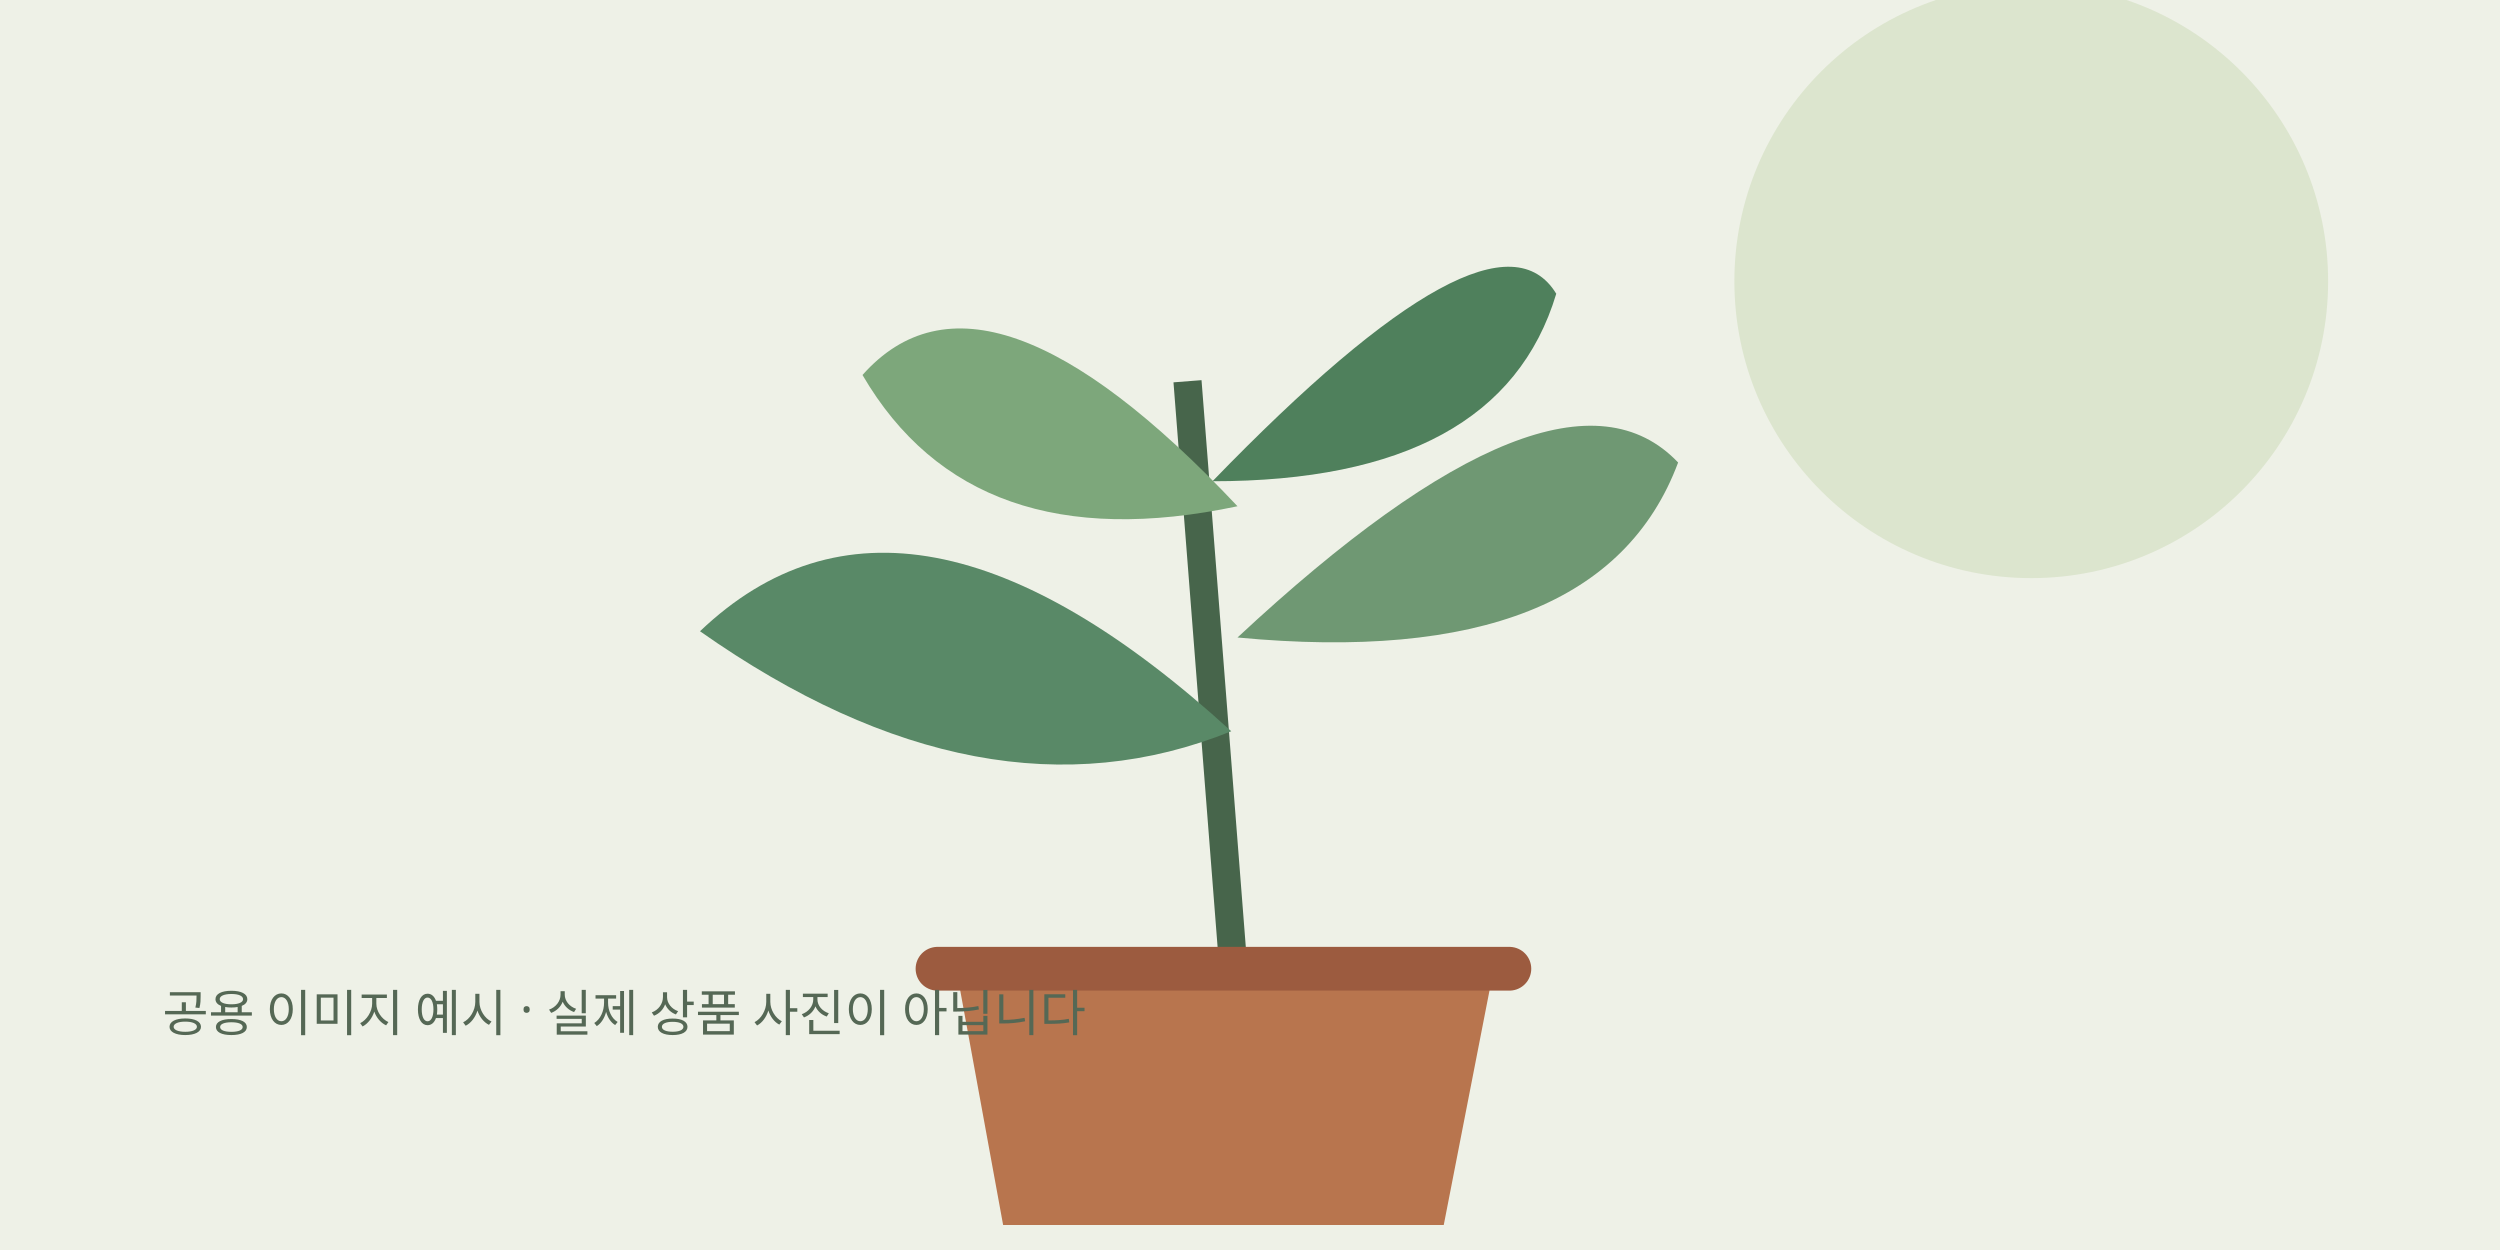
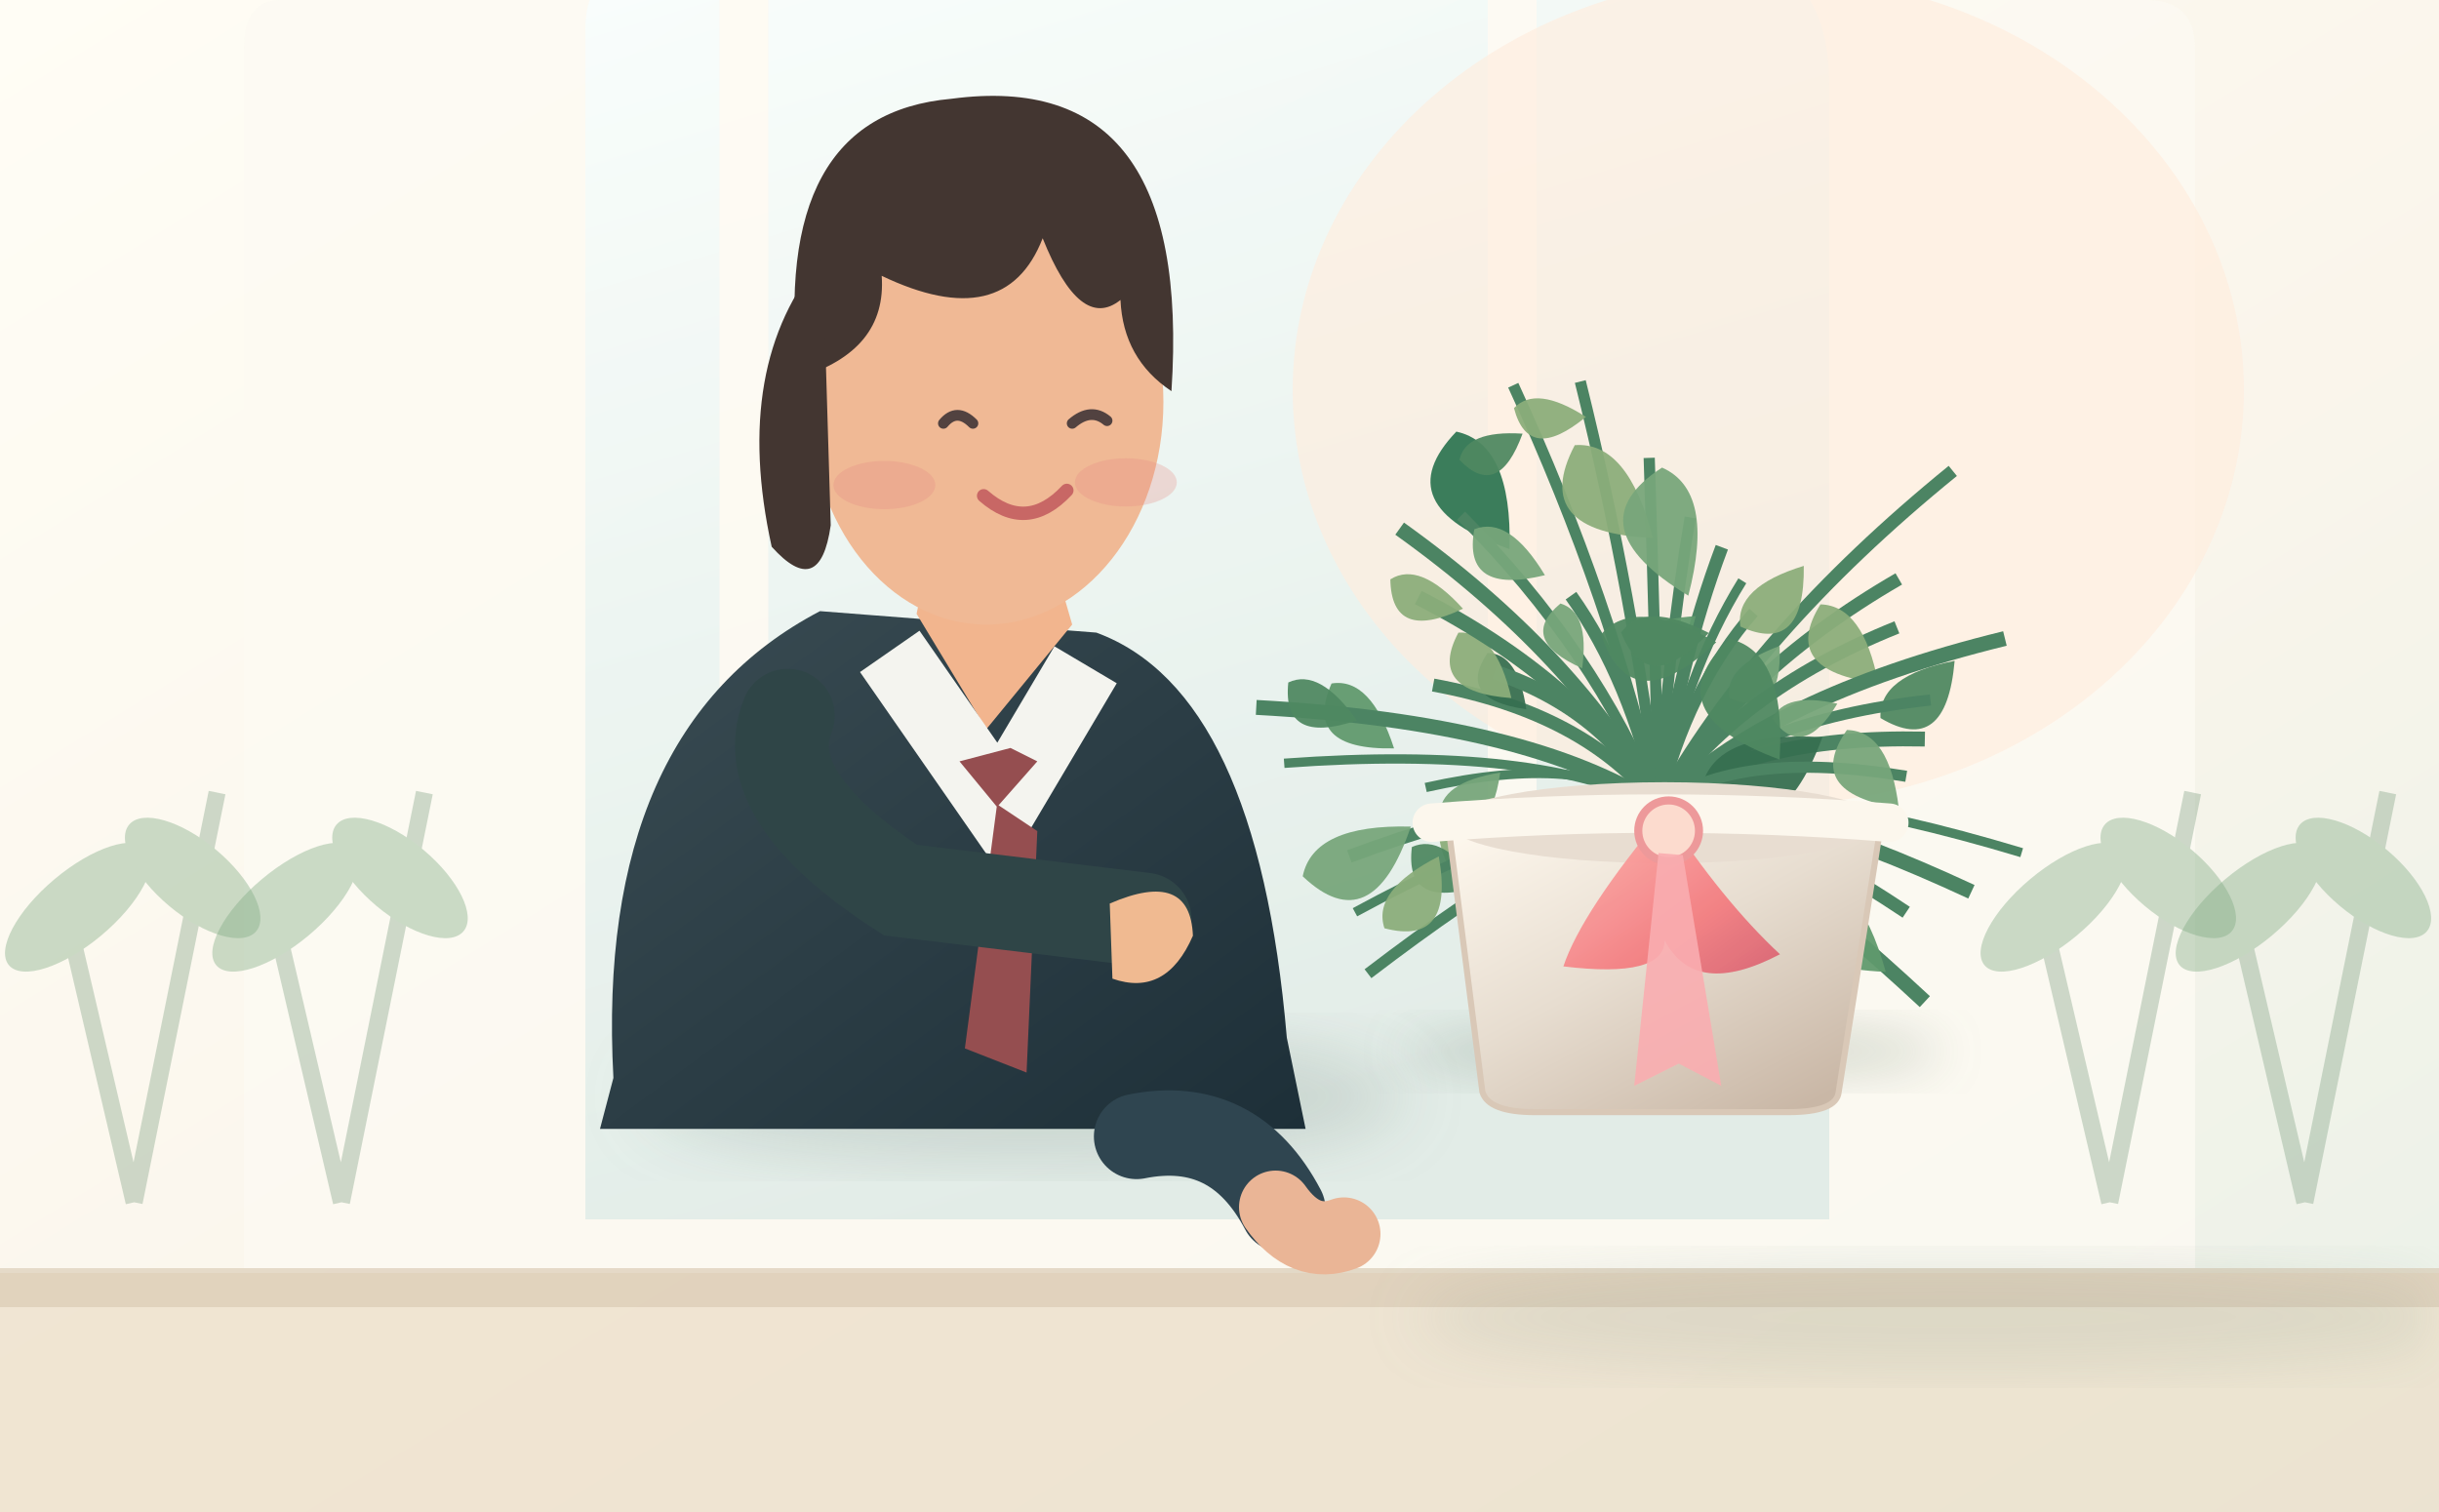
- <svg xmlns="http://www.w3.org/2000/svg" width="800" height="400" viewBox="0 0 800 400" role="img" aria-labelledby="title">
-   <rect width="800" height="400" fill="#eef1e7" />
-   <circle cx="650" cy="90" r="95" fill="#dce5ce" />
-   <g transform="translate(380 44)">
-     <path d="M15 270 L0 78" fill="none" stroke="#47654b" stroke-width="9" />
-     <path d="M14 190 Q-90 95 -156 158 Q-65 222 14 190" fill="#598967" />
-     <path d="M16 160 Q119 64 157 104 Q132 171 16 160" fill="#6f9873" />
-     <path d="M16 118 Q-65 32 -104 76 Q-69 136 16 118" fill="#7da77b" />
-     <path d="M8 110 Q98 17 118 50 Q100 110 8 110" fill="#4f805c" />
-     <path d="M-74 266 L98 266 L82 348 L-59 348Z" fill="#b8754e" />
-     <path d="M-80 266 H103" stroke="#9c5b3f" stroke-width="14" stroke-linecap="round" />
+ <svg xmlns="http://www.w3.org/2000/svg" viewBox="0 0 1000 620" width="1000" height="620">
+   <defs>
+     <linearGradient id="bg" x2="1" y2="1">
+       <stop stop-color="#fffdf5" />
+       <stop offset=".6" stop-color="#faf5eb" />
+       <stop offset="1" stop-color="#e9f1e8" />
+     </linearGradient>
+     <linearGradient id="glass" x2=".3" y2="1">
+       <stop stop-color="#f8ffff" />
+       <stop offset="1" stop-color="#dce9e5" />
+     </linearGradient>
+     <linearGradient id="pot" x2=".8" y2="1">
+       <stop stop-color="#fff9ef" />
+       <stop offset=".5" stop-color="#e7ddd0" />
+       <stop offset="1" stop-color="#c9b7a6" />
+     </linearGradient>
+     <linearGradient id="pink" x2="1" y2="1">
+       <stop stop-color="#ffb1ac" />
+       <stop offset=".65" stop-color="#f27c80" />
+       <stop offset="1" stop-color="#d86271" />
+     </linearGradient>
+     <linearGradient id="suit" x2="1" y2="1">
+       <stop stop-color="#3a4c53" />
+       <stop offset="1" stop-color="#1d2f38" />
+     </linearGradient>
+     <filter id="shadow">
+       <feGaussianBlur stdDeviation="12" />
+     </filter>
+   </defs>
+   <rect width="1000" height="620" fill="url(#bg)" />
+   <path d="M115 0 H880 Q900 0 900 20 V520 H100 V20 Q100 0 115 0" fill="#fcfaf2" opacity=".8" />
+   <path d="M240 12 Q240 -20 280 -20 H700 Q750 -20 750 35 V500 H240Z" fill="url(#glass)" opacity=".8" />
+   <path d="M305 0 V450 M620 0 V450" stroke="#fffaf2" stroke-width="20" opacity=".85" />
+   <rect x="0" y="522" width="1000" height="98" fill="#ecdfc9" opacity=".75" />
+   <rect y="520" width="1000" height="16" fill="#d7c6af" opacity=".6" />
+   <ellipse cx="800" cy="540" rx="220" ry="24" fill="#768d7d" opacity=".14" filter="url(#shadow)" />
+   <g opacity=".4" transform="translate(55 475)">
+     <path d="M0 18L-30 -110 M0 18L34 -150" stroke="#86a68a" stroke-width="7" />
+     <ellipse cx="-23" cy="-103" rx="37" ry="15" transform="rotate(-40 -23 -103)" fill="#7faa83" />
+     <ellipse cx="24" cy="-115" rx="34" ry="15" transform="rotate(40 24 -115)" fill="#7faa83" />
  </g>
-   <text x="52" y="330" font-size="16" font-family="sans-serif" fill="#556855">공용 이미지 예시 · 실제 상품 사진이 아닙니다</text>
+   <g opacity=".4" transform="translate(140 475)">
+     <path d="M0 18L-30 -110 M0 18L34 -150" stroke="#86a68a" stroke-width="7" />
+     <ellipse cx="-23" cy="-103" rx="37" ry="15" transform="rotate(-40 -23 -103)" fill="#7faa83" />
+     <ellipse cx="24" cy="-115" rx="34" ry="15" transform="rotate(40 24 -115)" fill="#7faa83" />
+   </g>
+   <g opacity=".4" transform="translate(865 475)">
+     <path d="M0 18L-30 -110 M0 18L34 -150" stroke="#86a68a" stroke-width="7" />
+     <ellipse cx="-23" cy="-103" rx="37" ry="15" transform="rotate(-40 -23 -103)" fill="#7faa83" />
+     <ellipse cx="24" cy="-115" rx="34" ry="15" transform="rotate(40 24 -115)" fill="#7faa83" />
+   </g>
+   <g opacity=".4" transform="translate(945 475)">
+     <path d="M0 18L-30 -110 M0 18L34 -150" stroke="#86a68a" stroke-width="7" />
+     <ellipse cx="-23" cy="-103" rx="37" ry="15" transform="rotate(-40 -23 -103)" fill="#7faa83" />
+     <ellipse cx="24" cy="-115" rx="34" ry="15" transform="rotate(40 24 -115)" fill="#7faa83" />
+   </g>
+   <ellipse cx="725" cy="160" rx="195" ry="170" fill="#ffecdd" opacity=".65" />
+   <g transform="translate(290 145) scale(1.1)">
+     <ellipse cx="118" cy="277" rx="142" ry="26" fill="#566c62" opacity=".17" filter="url(#shadow)" />
+     <path d="M-35 270 Q-42 140 42 96 L145 104 Q205 126 216 255 L223 289 H-40Z" fill="url(#suit)" />
+     <path d="M78 97 L104 140 L136 101 L125 63 L85 64Z" fill="#f2b58e" />
+     <path d="M68 111 L109 170 L141 116" stroke="#f4f4ef" stroke-width="27" fill="none" />
+     <path d="M94 152 L108 169 L123 152 L113 147Z M108 168 L96 259 L119 268 L123 178Z" fill="#954e50" />
+     <ellipse cx="104" cy="18" rx="66" ry="83" fill="#f0b995" />
+     <path d="M34 9 Q23 -89 91 -95 Q181 -107 173 14 Q155 2 154 -20 Q139 -8 125 -43 Q111 -7 65 -29 Q67 -1 34 9Z" fill="#433631" />
+     <path d="M43 -36 Q9 4 24 72 Q42 92 46 64" fill="#433631" />
+     <path d="M88 26 Q93 20 99 26 M136 26 Q143 20 149 25" stroke="#524240" fill="none" stroke-linecap="round" stroke-width="4" />
+     <path d="M103 53 Q119 67 134 51" stroke="#c86765" fill="none" stroke-width="5" stroke-linecap="round" />
+     <ellipse cx="66" cy="49" rx="19" ry="9" fill="#e58a82" opacity=".3" />
+     <ellipse cx="156" cy="48" rx="19" ry="9" fill="#e58a82" opacity=".28" />
+     <path d="M30 135 Q18 165 72 200 L163 211" stroke="#2f4547" stroke-width="35" fill="none" stroke-linecap="round" />
+     <path d="M150 205 Q180 192 181 217 Q171 240 151 233Z" fill="#f0ba91" />
+   </g>
+   <g transform="translate(680 300) scale(0.83)">
+     <g transform="translate(0 0) scale(0.92)">
+       <path d="M0 40 Q -18 35 -56 93" stroke="#4c8463" stroke-width="7" fill="none" />
+       <path d="M -41 79 q -34 -32 -54 -17 q 3 46 54 17Z" fill="#366e50" opacity=".94" transform="rotate(-68 -41 79)" />
+       <path d="M0 40 Q -25 34 -77 90" stroke="#4c8463" stroke-width="7" fill="none" />
+       <path d="M -66 68 q -32 -30 -51 -16 q 3 43 51 16Z" fill="#8bad7a" opacity=".94" transform="rotate(-4 -66 68)" />
+       <path d="M0 40 Q -50 49 -156 130" stroke="#4c8463" stroke-width="6" fill="none" />
+       <path d="M -96 83 q -25 -24 -40 -13 q 3 34 40 13Z" fill="#4f8861" opacity=".94" transform="rotate(12 -96 83)" />
+       <path d="M0 40 Q -52 37 -163 97" stroke="#4c8463" stroke-width="5" fill="none" />
+       <path d="M -118 67 q -29 -28 -46 -15 q 3 39 46 15Z" fill="#8bad7a" opacity=".94" transform="rotate(-71 -118 67)" />
+       <path d="M0 40 Q -53 25 -166 67" stroke="#4c8463" stroke-width="7" fill="none" />
+       <path d="M -133 51 q -38 -36 -61 -19 q 4 51 61 19Z" fill="#77a67a" opacity=".94" transform="rotate(-42 -133 51)" />
+       <path d="M0 40 Q -40 11 -125 30" stroke="#4c8463" stroke-width="5" fill="none" />
+       <path d="M -85 22 q -24 -23 -38 -12 q 2 32 38 12Z" fill="#77a67a" opacity=".94" transform="rotate(-53 -85 22)" />
+       <path d="M0 40 Q -64 7 -201 17" stroke="#4c8463" stroke-width="5" fill="none" />
+       <path d="M -142 9 q -29 -28 -46 -15 q 3 39 46 15Z" fill="#60996c" opacity=".94" transform="rotate(28 -142 9)" />
+       <path d="M0 40 Q -69 -5 -216 -13" stroke="#4c8463" stroke-width="8" fill="none" />
+       <path d="M -162 -6 q -25 -24 -40 -13 q 3 34 40 13Z" fill="#4f8861" opacity=".94" transform="rotate(11 -162 -6)" />
+       <path d="M0 40 Q -39 -10 -121 -25" stroke="#4c8463" stroke-width="7" fill="none" />
+       <path d="M -71 -12 q -22 -21 -35 -11 q 2 30 35 11Z" fill="#366e50" opacity=".94" transform="rotate(38 -71 -12)" />
+       <path d="M0 40 Q -28 -12 -88 -32" stroke="#4c8463" stroke-width="8" fill="none" />
+       <path d="M -79 -18 q -27 -26 -43 -14 q 3 36 43 14Z" fill="#8bad7a" opacity=".94" transform="rotate(33 -79 -18)" />
+       <path d="M0 40 Q -41 -27 -129 -72" stroke="#4c8463" stroke-width="8" fill="none" />
+       <path d="M -105 -66 q -25 -24 -40 -13 q 3 34 40 13Z" fill="#8bad7a" opacity=".94" transform="rotate(4 -105 -66)" />
+       <path d="M0 40 Q -44 -41 -139 -109" stroke="#4c8463" stroke-width="8" fill="none" />
+       <path d="M -80 -98 q -41 -39 -66 -21 q 4 55 66 21Z" fill="#2f7653" opacity=".94" transform="rotate(48 -80 -98)" />
+       <path d="M0 40 Q -34 -44 -106 -116" stroke="#4c8463" stroke-width="6" fill="none" />
+       <path d="M -61 -84 q -27 -26 -43 -14 q 3 36 43 14Z" fill="#77a67a" opacity=".94" transform="rotate(15 -61 -84)" />
+       <path d="M0 40 Q -15 -28 -47 -73" stroke="#4c8463" stroke-width="7" fill="none" />
+       <path d="M -41 -34 q -22 -21 -35 -11 q 2 30 35 11Z" fill="#77a67a" opacity=".94" transform="rotate(54 -41 -34)" />
+       <path d="M0 40 Q -25 -71 -78 -186" stroke="#4c8463" stroke-width="6" fill="none" />
+       <path d="M -73 -160 q -22 -21 -35 -11 q 2 30 35 11Z" fill="#4f8861" opacity=".94" transform="rotate(-40 -73 -160)" />
+       <path d="M0 40 Q -13 -71 -42 -188" stroke="#4c8463" stroke-width="6" fill="none" />
+       <path d="M -39 -169 q -23 -22 -37 -12 q 2 31 37 12Z" fill="#8bad7a" opacity=".94" transform="rotate(-11 -39 -169)" />
+       <path d="M0 40 Q -2 -56 -5 -147" stroke="#4c8463" stroke-width="6" fill="none" />
+       <path d="M -3 -104 q -39 -37 -62 -20 q 4 53 62 20Z" fill="#8bad7a" opacity=".94" transform="rotate(32 -3 -104)" />
+       <path d="M0 40 Q 5 -44 17 -115" stroke="#4c8463" stroke-width="6" fill="none" />
+       <path d="M 16 -73 q -42 -40 -67 -21 q 4 57 67 21Z" fill="#77a67a" opacity=".94" transform="rotate(61 16 -73)" />
+       <path d="M0 40 Q 11 -38 34 -99" stroke="#4c8463" stroke-width="7" fill="none" />
+       <path d="M 20 -62 q -24 -23 -38 -12 q 2 32 38 12Z" fill="#60996c" opacity=".94" transform="rotate(-47 20 -62)" />
+       <path d="M0 40 Q 14 -31 45 -81" stroke="#4c8463" stroke-width="5" fill="none" />
+       <path d="M 31 -48 q -37 -35 -59 -19 q 4 50 59 19Z" fill="#4f8861" opacity=".94" transform="rotate(-14 31 -48)" />
+       <path d="M0 40 Q 16 -24 51 -64" stroke="#4c8463" stroke-width="6" fill="none" />
+       <path d="M 27 -53 q -28 -27 -45 -14 q 3 38 45 14Z" fill="#4f8861" opacity=".94" transform="rotate(-17 27 -53)" />
+       <path d="M0 40 Q 51 -53 158 -140" stroke="#4c8463" stroke-width="7" fill="none" />
+       <path d="M 78 -89 q -28 -27 -45 -14 q 3 38 45 14Z" fill="#8bad7a" opacity=".94" transform="rotate(-61 78 -89)" />
+       <path d="M0 40 Q 41 -31 129 -82" stroke="#4c8463" stroke-width="7" fill="none" />
+       <path d="M 65 -46 q -23 -22 -37 -12 q 2 31 37 12Z" fill="#77a67a" opacity=".94" transform="rotate(-64 65 -46)" />
+       <path d="M0 40 Q 41 -21 128 -56" stroke="#4c8463" stroke-width="7" fill="none" />
+       <path d="M 118 -26 q -31 -29 -50 -16 q 3 42 50 16Z" fill="#8bad7a" opacity=".94" transform="rotate(36 118 -26)" />
+       <path d="M0 40 Q 59 -19 186 -50" stroke="#4c8463" stroke-width="8" fill="none" />
+       <path d="M 159 -38 q -30 -29 -48 -15 q 3 41 48 15Z" fill="#4f8861" opacity=".94" transform="rotate(-55 159 -38)" />
+       <path d="M0 40 Q 47 -6 146 -17" stroke="#4c8463" stroke-width="6" fill="none" />
+       <path d="M 96 -15 q -21 -20 -34 -11 q 2 28 34 11Z" fill="#77a67a" opacity=".94" transform="rotate(-31 96 -15)" />
+       <path d="M0 40 Q 46 2 143 4" stroke="#4c8463" stroke-width="8" fill="none" />
+       <path d="M 88 3 q -42 -40 -67 -21 q 4 57 67 21Z" fill="#366e50" opacity=".94" transform="rotate(-40 88 3)" />
+       <path d="M0 40 Q 43 9 133 24" stroke="#4c8463" stroke-width="6" fill="none" />
+       <path d="M 65 15 q -42 -40 -67 -21 q 4 57 67 21Z" fill="#4f8861" opacity=".94" transform="rotate(50 65 15)" />
+       <path d="M0 40 Q 62 25 195 65" stroke="#4c8463" stroke-width="5" fill="none" />
+       <path d="M 119 59 q -40 -38 -64 -20 q 4 54 64 20Z" fill="#60996c" opacity=".94" transform="rotate(-26 119 59)" />
+       <path d="M0 40 Q 54 33 168 86" stroke="#4c8463" stroke-width="8" fill="none" />
+       <path d="M 129 41 q -30 -29 -48 -15 q 3 41 48 15Z" fill="#77a67a" opacity=".94" transform="rotate(39 129 41)" />
+       <path d="M0 40 Q 43 37 133 97" stroke="#4c8463" stroke-width="7" fill="none" />
+       <path d="M 89 60 q -33 -31 -53 -17 q 3 45 53 17Z" fill="#2f7653" opacity=".94" transform="rotate(-40 89 60)" />
+       <path d="M0 40 Q 46 55 143 145" stroke="#4c8463" stroke-width="8" fill="none" />
+       <path d="M 122 129 q -41 -39 -66 -21 q 4 55 66 21Z" fill="#60996c" opacity=".94" transform="rotate(31 122 129)" />
+       <path d="M0 40 Q 32 55 101 145" stroke="#4c8463" stroke-width="8" fill="none" />
+       <path d="M 58 107 q -31 -29 -50 -16 q 3 42 50 16Z" fill="#77a67a" opacity=".94" transform="rotate(-65 58 107)" />
+       <path d="M0 40 Q 24 62 76 164" stroke="#4c8463" stroke-width="8" fill="none" />
+       <path d="M 41 140 q -22 -21 -35 -11 q 2 30 35 11Z" fill="#2f7653" opacity=".94" transform="rotate(72 41 140)" />
+     </g>
+     <ellipse cx="7" cy="158" rx="133" ry="17" fill="#49614c" opacity=".18" filter="url(#shadow)" />
+     <path d="M -104 45 H110 L89 178 Q88 188 64 188 H-61 Q-84 188 -87 178Z" fill="url(#pot)" stroke="#d9c8b7" stroke-width="3" />
+     <ellipse cx="3" cy="45" rx="107" ry="20" fill="#e8ddd1" />
+     <path d="M-112 45 Q0 36 114 45" stroke="#fcf7ed" stroke-width="19" fill="none" stroke-linecap="round" />
+     <path d="M3 40 Q-38 89 -47 116 Q3 122 3 103 Q18 132 60 110 Q32 84 3 40Z" fill="url(#pink)" opacity=".94" />
+     <ellipse cx="5" cy="49" rx="15" ry="15" fill="#fcdbce" stroke="#ed999a" stroke-width="4" />
+     <path d="M0 60 L-12 175 L10 164 L31 175 L12 61" fill="#faadb0" opacity=".9" />
+   </g>
+   <path d="M466 466 Q506 458 526 496" fill="none" stroke="#2f4550" stroke-width="35" stroke-linecap="round" />
+   <path d="M523 495 Q535 512 551 506" stroke="#eab596" stroke-width="30" stroke-linecap="round" fill="none" />
</svg>
